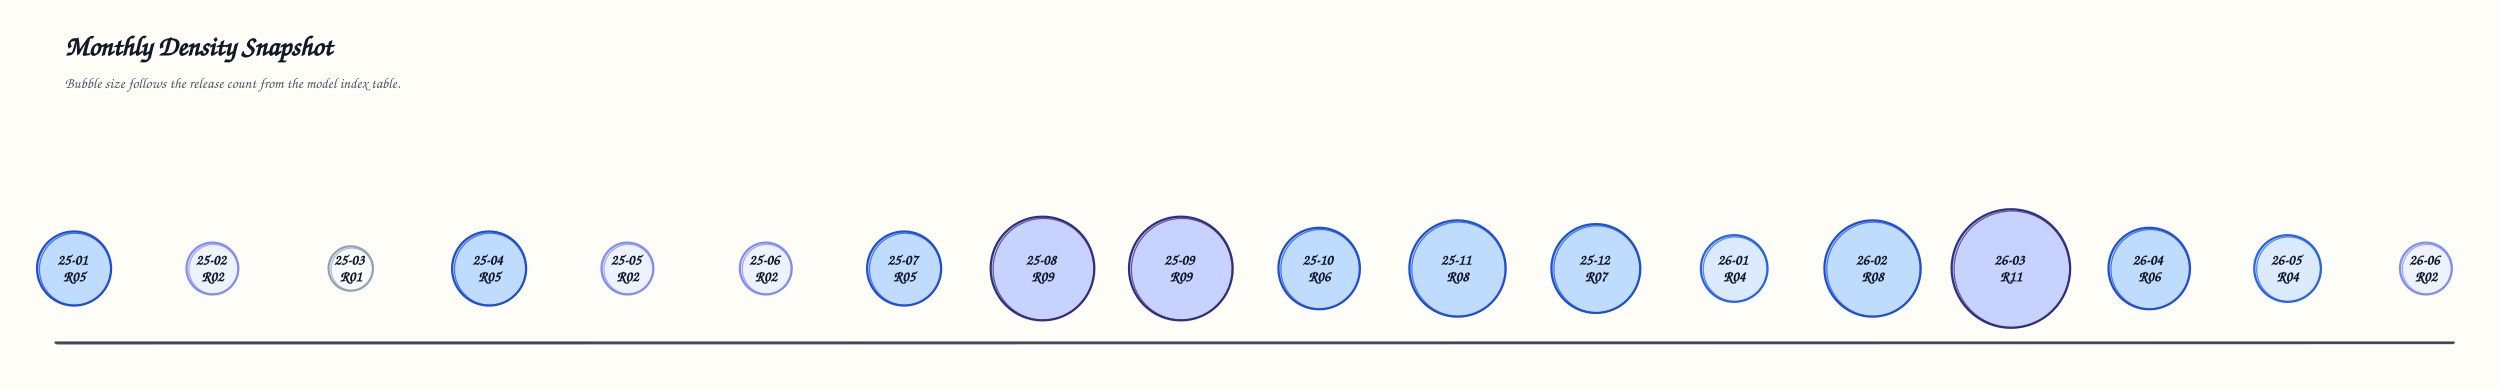
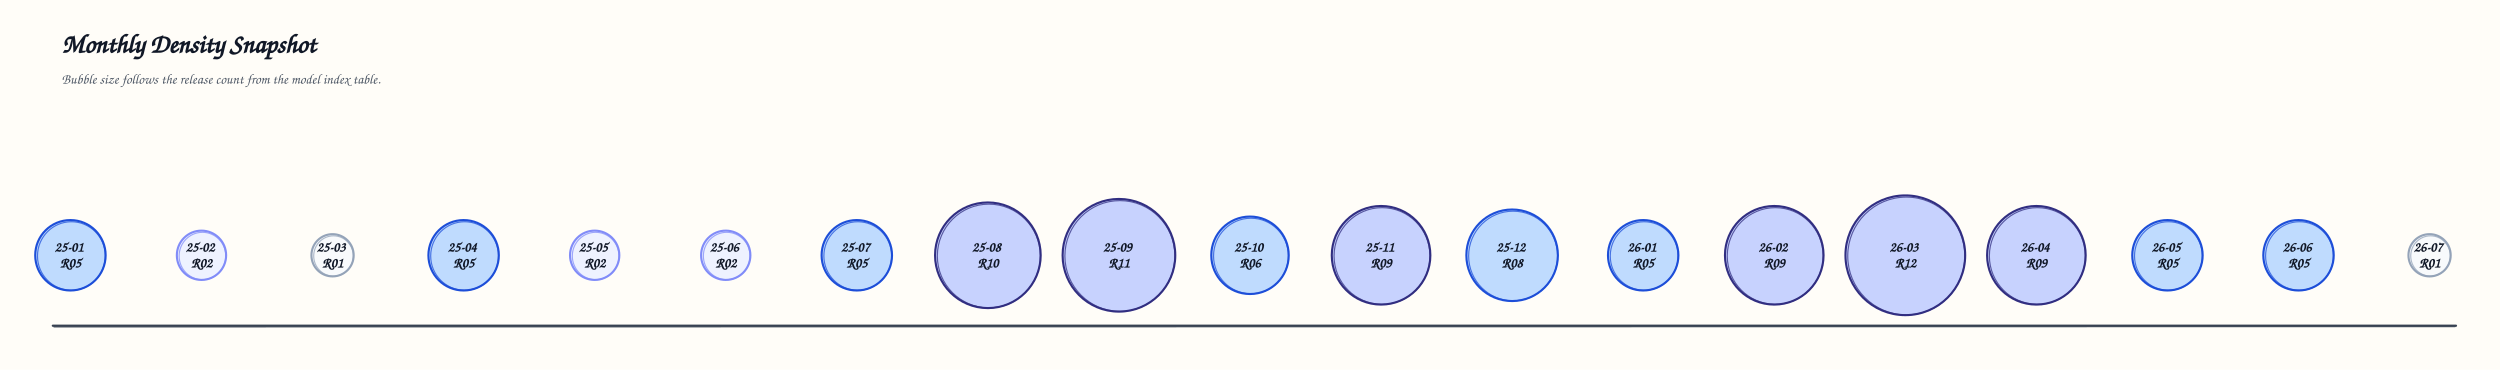
- <svg xmlns="http://www.w3.org/2000/svg" width="2700" height="420" viewBox="0 0 2700 420" role="img" aria-labelledby="title desc">
-   <rect width="2700" height="420" fill="#fffdf8" />
-   <line x1="60" y1="370" x2="2650" y2="370" stroke="#374151" stroke-width="2.5" stroke-linecap="round" />
-   <line x1="61.5" y1="371.2" x2="2648.8" y2="370.8" stroke="#374151" stroke-width="1.9" stroke-linecap="round" opacity="0.75" />
+ <svg xmlns="http://www.w3.org/2000/svg" width="2840" height="420" viewBox="0 0 2840 420" role="img" aria-labelledby="title desc">
+   <rect width="2840" height="420" fill="#fffdf8" />
+   <line x1="60" y1="370" x2="2790" y2="370" stroke="#374151" stroke-width="2.5" stroke-linecap="round" />
+   <line x1="61.5" y1="371.2" x2="2788.8" y2="370.8" stroke="#374151" stroke-width="1.9" stroke-linecap="round" opacity="0.75" />
  <text x="70" y="60" fill="#111827" font-size="30" font-weight="700" text-anchor="start" font-family="Virgil, Segoe Print, Comic Sans MS, cursive">
    <tspan x="70" dy="0">Monthly Density Snapshot</tspan>
  </text>
  <text x="70" y="95" fill="#4b5563" font-size="16" font-weight="500" text-anchor="start" font-family="Virgil, Segoe Print, Comic Sans MS, cursive">
    <tspan x="70" dy="0">Bubble size follows the release count from the model index table.</tspan>
  </text>
  <g data-month="2025-01" data-count="5">
    <ellipse cx="80" cy="290" rx="40" ry="40" fill="#bfdbfe" stroke="#1d4ed8" stroke-width="2.4" />
    <ellipse cx="81.1" cy="290.8" rx="38.5" ry="38.9" fill="none" stroke="#1d4ed8" stroke-width="1.3" opacity="0.75" />
    <text x="80" y="286" fill="#111827" font-size="16" font-weight="700" text-anchor="middle" font-family="Virgil, Segoe Print, Comic Sans MS, cursive">
      <tspan x="80" dy="0">25-01</tspan>
      <tspan x="80" dy="18">R05</tspan>
    </text>
  </g>
  <g data-month="2025-02" data-count="2">
-     <ellipse cx="229.412" cy="290" rx="28" ry="28" fill="#eef2ff" stroke="#818cf8" stroke-width="2.4" />
-     <ellipse cx="230.512" cy="290.8" rx="26.5" ry="26.9" fill="none" stroke="#818cf8" stroke-width="1.3" opacity="0.75" />
-     <text x="229.412" y="286" fill="#111827" font-size="16" font-weight="700" text-anchor="middle" font-family="Virgil, Segoe Print, Comic Sans MS, cursive">
-       <tspan x="229.412" dy="0">25-02</tspan>
-       <tspan x="229.412" dy="18">R02</tspan>
+     <ellipse cx="228.889" cy="290" rx="28" ry="28" fill="#eef2ff" stroke="#818cf8" stroke-width="2.4" />
+     <ellipse cx="229.989" cy="290.8" rx="26.5" ry="26.9" fill="none" stroke="#818cf8" stroke-width="1.3" opacity="0.75" />
+     <text x="228.889" y="286" fill="#111827" font-size="16" font-weight="700" text-anchor="middle" font-family="Virgil, Segoe Print, Comic Sans MS, cursive">
+       <tspan x="228.889" dy="0">25-02</tspan>
+       <tspan x="228.889" dy="18">R02</tspan>
    </text>
  </g>
  <g data-month="2025-03" data-count="1">
-     <ellipse cx="378.824" cy="290" rx="24" ry="24" fill="#f8fafc" stroke="#94a3b8" stroke-width="2.4" />
-     <ellipse cx="379.924" cy="290.8" rx="22.5" ry="22.9" fill="none" stroke="#94a3b8" stroke-width="1.3" opacity="0.75" />
-     <text x="378.824" y="286" fill="#111827" font-size="16" font-weight="700" text-anchor="middle" font-family="Virgil, Segoe Print, Comic Sans MS, cursive">
-       <tspan x="378.824" dy="0">25-03</tspan>
-       <tspan x="378.824" dy="18">R01</tspan>
+     <ellipse cx="377.778" cy="290" rx="24" ry="24" fill="#f8fafc" stroke="#94a3b8" stroke-width="2.4" />
+     <ellipse cx="378.878" cy="290.8" rx="22.5" ry="22.9" fill="none" stroke="#94a3b8" stroke-width="1.3" opacity="0.75" />
+     <text x="377.778" y="286" fill="#111827" font-size="16" font-weight="700" text-anchor="middle" font-family="Virgil, Segoe Print, Comic Sans MS, cursive">
+       <tspan x="377.778" dy="0">25-03</tspan>
+       <tspan x="377.778" dy="18">R01</tspan>
    </text>
  </g>
  <g data-month="2025-04" data-count="5">
-     <ellipse cx="528.235" cy="290" rx="40" ry="40" fill="#bfdbfe" stroke="#1d4ed8" stroke-width="2.4" />
-     <ellipse cx="529.335" cy="290.8" rx="38.5" ry="38.9" fill="none" stroke="#1d4ed8" stroke-width="1.3" opacity="0.75" />
-     <text x="528.235" y="286" fill="#111827" font-size="16" font-weight="700" text-anchor="middle" font-family="Virgil, Segoe Print, Comic Sans MS, cursive">
-       <tspan x="528.235" dy="0">25-04</tspan>
-       <tspan x="528.235" dy="18">R05</tspan>
+     <ellipse cx="526.667" cy="290" rx="40" ry="40" fill="#bfdbfe" stroke="#1d4ed8" stroke-width="2.4" />
+     <ellipse cx="527.767" cy="290.8" rx="38.5" ry="38.9" fill="none" stroke="#1d4ed8" stroke-width="1.3" opacity="0.75" />
+     <text x="526.667" y="286" fill="#111827" font-size="16" font-weight="700" text-anchor="middle" font-family="Virgil, Segoe Print, Comic Sans MS, cursive">
+       <tspan x="526.667" dy="0">25-04</tspan>
+       <tspan x="526.667" dy="18">R05</tspan>
    </text>
  </g>
  <g data-month="2025-05" data-count="2">
-     <ellipse cx="677.647" cy="290" rx="28" ry="28" fill="#eef2ff" stroke="#818cf8" stroke-width="2.4" />
-     <ellipse cx="678.747" cy="290.8" rx="26.5" ry="26.9" fill="none" stroke="#818cf8" stroke-width="1.3" opacity="0.75" />
-     <text x="677.647" y="286" fill="#111827" font-size="16" font-weight="700" text-anchor="middle" font-family="Virgil, Segoe Print, Comic Sans MS, cursive">
-       <tspan x="677.647" dy="0">25-05</tspan>
-       <tspan x="677.647" dy="18">R02</tspan>
+     <ellipse cx="675.556" cy="290" rx="28" ry="28" fill="#eef2ff" stroke="#818cf8" stroke-width="2.4" />
+     <ellipse cx="676.656" cy="290.8" rx="26.5" ry="26.9" fill="none" stroke="#818cf8" stroke-width="1.3" opacity="0.75" />
+     <text x="675.556" y="286" fill="#111827" font-size="16" font-weight="700" text-anchor="middle" font-family="Virgil, Segoe Print, Comic Sans MS, cursive">
+       <tspan x="675.556" dy="0">25-05</tspan>
+       <tspan x="675.556" dy="18">R02</tspan>
    </text>
  </g>
  <g data-month="2025-06" data-count="2">
-     <ellipse cx="827.059" cy="290" rx="28" ry="28" fill="#eef2ff" stroke="#818cf8" stroke-width="2.4" />
-     <ellipse cx="828.159" cy="290.8" rx="26.5" ry="26.9" fill="none" stroke="#818cf8" stroke-width="1.3" opacity="0.75" />
-     <text x="827.059" y="286" fill="#111827" font-size="16" font-weight="700" text-anchor="middle" font-family="Virgil, Segoe Print, Comic Sans MS, cursive">
-       <tspan x="827.059" dy="0">25-06</tspan>
-       <tspan x="827.059" dy="18">R02</tspan>
+     <ellipse cx="824.444" cy="290" rx="28" ry="28" fill="#eef2ff" stroke="#818cf8" stroke-width="2.4" />
+     <ellipse cx="825.544" cy="290.8" rx="26.5" ry="26.9" fill="none" stroke="#818cf8" stroke-width="1.3" opacity="0.75" />
+     <text x="824.444" y="286" fill="#111827" font-size="16" font-weight="700" text-anchor="middle" font-family="Virgil, Segoe Print, Comic Sans MS, cursive">
+       <tspan x="824.444" dy="0">25-06</tspan>
+       <tspan x="824.444" dy="18">R02</tspan>
    </text>
  </g>
  <g data-month="2025-07" data-count="5">
-     <ellipse cx="976.471" cy="290" rx="40" ry="40" fill="#bfdbfe" stroke="#1d4ed8" stroke-width="2.4" />
-     <ellipse cx="977.571" cy="290.8" rx="38.5" ry="38.9" fill="none" stroke="#1d4ed8" stroke-width="1.3" opacity="0.75" />
-     <text x="976.471" y="286" fill="#111827" font-size="16" font-weight="700" text-anchor="middle" font-family="Virgil, Segoe Print, Comic Sans MS, cursive">
-       <tspan x="976.471" dy="0">25-07</tspan>
-       <tspan x="976.471" dy="18">R05</tspan>
+     <ellipse cx="973.333" cy="290" rx="40" ry="40" fill="#bfdbfe" stroke="#1d4ed8" stroke-width="2.4" />
+     <ellipse cx="974.433" cy="290.8" rx="38.5" ry="38.9" fill="none" stroke="#1d4ed8" stroke-width="1.3" opacity="0.75" />
+     <text x="973.333" y="286" fill="#111827" font-size="16" font-weight="700" text-anchor="middle" font-family="Virgil, Segoe Print, Comic Sans MS, cursive">
+       <tspan x="973.333" dy="0">25-07</tspan>
+       <tspan x="973.333" dy="18">R05</tspan>
    </text>
  </g>
-   <g data-month="2025-08" data-count="9">
-     <ellipse cx="1125.882" cy="290" rx="56" ry="56" fill="#c7d2fe" stroke="#312e81" stroke-width="2.4" />
-     <ellipse cx="1126.982" cy="290.8" rx="54.5" ry="54.9" fill="none" stroke="#312e81" stroke-width="1.3" opacity="0.75" />
-     <text x="1125.882" y="286" fill="#111827" font-size="16" font-weight="700" text-anchor="middle" font-family="Virgil, Segoe Print, Comic Sans MS, cursive">
-       <tspan x="1125.882" dy="0">25-08</tspan>
-       <tspan x="1125.882" dy="18">R09</tspan>
+   <g data-month="2025-08" data-count="10">
+     <ellipse cx="1122.222" cy="290" rx="60" ry="60" fill="#c7d2fe" stroke="#312e81" stroke-width="2.4" />
+     <ellipse cx="1123.322" cy="290.8" rx="58.5" ry="58.9" fill="none" stroke="#312e81" stroke-width="1.3" opacity="0.75" />
+     <text x="1122.222" y="286" fill="#111827" font-size="16" font-weight="700" text-anchor="middle" font-family="Virgil, Segoe Print, Comic Sans MS, cursive">
+       <tspan x="1122.222" dy="0">25-08</tspan>
+       <tspan x="1122.222" dy="18">R10</tspan>
    </text>
  </g>
-   <g data-month="2025-09" data-count="9">
-     <ellipse cx="1275.294" cy="290" rx="56" ry="56" fill="#c7d2fe" stroke="#312e81" stroke-width="2.4" />
-     <ellipse cx="1276.394" cy="290.8" rx="54.5" ry="54.9" fill="none" stroke="#312e81" stroke-width="1.3" opacity="0.75" />
-     <text x="1275.294" y="286" fill="#111827" font-size="16" font-weight="700" text-anchor="middle" font-family="Virgil, Segoe Print, Comic Sans MS, cursive">
-       <tspan x="1275.294" dy="0">25-09</tspan>
-       <tspan x="1275.294" dy="18">R09</tspan>
+   <g data-month="2025-09" data-count="11">
+     <ellipse cx="1271.111" cy="290" rx="64" ry="64" fill="#c7d2fe" stroke="#312e81" stroke-width="2.4" />
+     <ellipse cx="1272.211" cy="290.8" rx="62.5" ry="62.9" fill="none" stroke="#312e81" stroke-width="1.3" opacity="0.75" />
+     <text x="1271.111" y="286" fill="#111827" font-size="16" font-weight="700" text-anchor="middle" font-family="Virgil, Segoe Print, Comic Sans MS, cursive">
+       <tspan x="1271.111" dy="0">25-09</tspan>
+       <tspan x="1271.111" dy="18">R11</tspan>
    </text>
  </g>
  <g data-month="2025-10" data-count="6">
-     <ellipse cx="1424.706" cy="290" rx="44" ry="44" fill="#bfdbfe" stroke="#1d4ed8" stroke-width="2.4" />
-     <ellipse cx="1425.806" cy="290.8" rx="42.5" ry="42.9" fill="none" stroke="#1d4ed8" stroke-width="1.3" opacity="0.75" />
-     <text x="1424.706" y="286" fill="#111827" font-size="16" font-weight="700" text-anchor="middle" font-family="Virgil, Segoe Print, Comic Sans MS, cursive">
-       <tspan x="1424.706" dy="0">25-10</tspan>
-       <tspan x="1424.706" dy="18">R06</tspan>
+     <ellipse cx="1420" cy="290" rx="44" ry="44" fill="#bfdbfe" stroke="#1d4ed8" stroke-width="2.4" />
+     <ellipse cx="1421.1" cy="290.8" rx="42.5" ry="42.9" fill="none" stroke="#1d4ed8" stroke-width="1.3" opacity="0.75" />
+     <text x="1420" y="286" fill="#111827" font-size="16" font-weight="700" text-anchor="middle" font-family="Virgil, Segoe Print, Comic Sans MS, cursive">
+       <tspan x="1420" dy="0">25-10</tspan>
+       <tspan x="1420" dy="18">R06</tspan>
    </text>
  </g>
-   <g data-month="2025-11" data-count="8">
-     <ellipse cx="1574.118" cy="290" rx="52" ry="52" fill="#bfdbfe" stroke="#1d4ed8" stroke-width="2.4" />
-     <ellipse cx="1575.218" cy="290.8" rx="50.5" ry="50.9" fill="none" stroke="#1d4ed8" stroke-width="1.3" opacity="0.75" />
-     <text x="1574.118" y="286" fill="#111827" font-size="16" font-weight="700" text-anchor="middle" font-family="Virgil, Segoe Print, Comic Sans MS, cursive">
-       <tspan x="1574.118" dy="0">25-11</tspan>
-       <tspan x="1574.118" dy="18">R08</tspan>
+   <g data-month="2025-11" data-count="9">
+     <ellipse cx="1568.889" cy="290" rx="56" ry="56" fill="#c7d2fe" stroke="#312e81" stroke-width="2.4" />
+     <ellipse cx="1569.989" cy="290.8" rx="54.5" ry="54.9" fill="none" stroke="#312e81" stroke-width="1.3" opacity="0.75" />
+     <text x="1568.889" y="286" fill="#111827" font-size="16" font-weight="700" text-anchor="middle" font-family="Virgil, Segoe Print, Comic Sans MS, cursive">
+       <tspan x="1568.889" dy="0">25-11</tspan>
+       <tspan x="1568.889" dy="18">R09</tspan>
    </text>
  </g>
-   <g data-month="2025-12" data-count="7">
-     <ellipse cx="1723.529" cy="290" rx="48" ry="48" fill="#bfdbfe" stroke="#1d4ed8" stroke-width="2.4" />
-     <ellipse cx="1724.629" cy="290.8" rx="46.5" ry="46.9" fill="none" stroke="#1d4ed8" stroke-width="1.3" opacity="0.75" />
-     <text x="1723.529" y="286" fill="#111827" font-size="16" font-weight="700" text-anchor="middle" font-family="Virgil, Segoe Print, Comic Sans MS, cursive">
-       <tspan x="1723.529" dy="0">25-12</tspan>
-       <tspan x="1723.529" dy="18">R07</tspan>
+   <g data-month="2025-12" data-count="8">
+     <ellipse cx="1717.778" cy="290" rx="52" ry="52" fill="#bfdbfe" stroke="#1d4ed8" stroke-width="2.4" />
+     <ellipse cx="1718.878" cy="290.8" rx="50.5" ry="50.9" fill="none" stroke="#1d4ed8" stroke-width="1.3" opacity="0.75" />
+     <text x="1717.778" y="286" fill="#111827" font-size="16" font-weight="700" text-anchor="middle" font-family="Virgil, Segoe Print, Comic Sans MS, cursive">
+       <tspan x="1717.778" dy="0">25-12</tspan>
+       <tspan x="1717.778" dy="18">R08</tspan>
    </text>
  </g>
-   <g data-month="2026-01" data-count="4">
-     <ellipse cx="1872.941" cy="290" rx="36" ry="36" fill="#dbeafe" stroke="#2563eb" stroke-width="2.4" />
-     <ellipse cx="1874.041" cy="290.8" rx="34.5" ry="34.9" fill="none" stroke="#2563eb" stroke-width="1.3" opacity="0.75" />
-     <text x="1872.941" y="286" fill="#111827" font-size="16" font-weight="700" text-anchor="middle" font-family="Virgil, Segoe Print, Comic Sans MS, cursive">
-       <tspan x="1872.941" dy="0">26-01</tspan>
-       <tspan x="1872.941" dy="18">R04</tspan>
+   <g data-month="2026-01" data-count="5">
+     <ellipse cx="1866.667" cy="290" rx="40" ry="40" fill="#bfdbfe" stroke="#1d4ed8" stroke-width="2.4" />
+     <ellipse cx="1867.767" cy="290.8" rx="38.5" ry="38.9" fill="none" stroke="#1d4ed8" stroke-width="1.3" opacity="0.75" />
+     <text x="1866.667" y="286" fill="#111827" font-size="16" font-weight="700" text-anchor="middle" font-family="Virgil, Segoe Print, Comic Sans MS, cursive">
+       <tspan x="1866.667" dy="0">26-01</tspan>
+       <tspan x="1866.667" dy="18">R05</tspan>
    </text>
  </g>
-   <g data-month="2026-02" data-count="8">
-     <ellipse cx="2022.353" cy="290" rx="52" ry="52" fill="#bfdbfe" stroke="#1d4ed8" stroke-width="2.4" />
-     <ellipse cx="2023.453" cy="290.8" rx="50.5" ry="50.9" fill="none" stroke="#1d4ed8" stroke-width="1.3" opacity="0.75" />
-     <text x="2022.353" y="286" fill="#111827" font-size="16" font-weight="700" text-anchor="middle" font-family="Virgil, Segoe Print, Comic Sans MS, cursive">
-       <tspan x="2022.353" dy="0">26-02</tspan>
-       <tspan x="2022.353" dy="18">R08</tspan>
+   <g data-month="2026-02" data-count="9">
+     <ellipse cx="2015.556" cy="290" rx="56" ry="56" fill="#c7d2fe" stroke="#312e81" stroke-width="2.4" />
+     <ellipse cx="2016.656" cy="290.8" rx="54.5" ry="54.9" fill="none" stroke="#312e81" stroke-width="1.3" opacity="0.75" />
+     <text x="2015.556" y="286" fill="#111827" font-size="16" font-weight="700" text-anchor="middle" font-family="Virgil, Segoe Print, Comic Sans MS, cursive">
+       <tspan x="2015.556" dy="0">26-02</tspan>
+       <tspan x="2015.556" dy="18">R09</tspan>
    </text>
  </g>
-   <g data-month="2026-03" data-count="11">
-     <ellipse cx="2171.765" cy="290" rx="64" ry="64" fill="#c7d2fe" stroke="#312e81" stroke-width="2.4" />
-     <ellipse cx="2172.865" cy="290.8" rx="62.5" ry="62.9" fill="none" stroke="#312e81" stroke-width="1.3" opacity="0.75" />
-     <text x="2171.765" y="286" fill="#111827" font-size="16" font-weight="700" text-anchor="middle" font-family="Virgil, Segoe Print, Comic Sans MS, cursive">
-       <tspan x="2171.765" dy="0">26-03</tspan>
-       <tspan x="2171.765" dy="18">R11</tspan>
+   <g data-month="2026-03" data-count="12">
+     <ellipse cx="2164.444" cy="290" rx="68" ry="68" fill="#c7d2fe" stroke="#312e81" stroke-width="2.4" />
+     <ellipse cx="2165.544" cy="290.8" rx="66.5" ry="66.9" fill="none" stroke="#312e81" stroke-width="1.3" opacity="0.75" />
+     <text x="2164.444" y="286" fill="#111827" font-size="16" font-weight="700" text-anchor="middle" font-family="Virgil, Segoe Print, Comic Sans MS, cursive">
+       <tspan x="2164.444" dy="0">26-03</tspan>
+       <tspan x="2164.444" dy="18">R12</tspan>
    </text>
  </g>
-   <g data-month="2026-04" data-count="6">
-     <ellipse cx="2321.176" cy="290" rx="44" ry="44" fill="#bfdbfe" stroke="#1d4ed8" stroke-width="2.4" />
-     <ellipse cx="2322.276" cy="290.8" rx="42.5" ry="42.9" fill="none" stroke="#1d4ed8" stroke-width="1.3" opacity="0.75" />
-     <text x="2321.176" y="286" fill="#111827" font-size="16" font-weight="700" text-anchor="middle" font-family="Virgil, Segoe Print, Comic Sans MS, cursive">
-       <tspan x="2321.176" dy="0">26-04</tspan>
-       <tspan x="2321.176" dy="18">R06</tspan>
+   <g data-month="2026-04" data-count="9">
+     <ellipse cx="2313.333" cy="290" rx="56" ry="56" fill="#c7d2fe" stroke="#312e81" stroke-width="2.4" />
+     <ellipse cx="2314.433" cy="290.8" rx="54.5" ry="54.9" fill="none" stroke="#312e81" stroke-width="1.3" opacity="0.75" />
+     <text x="2313.333" y="286" fill="#111827" font-size="16" font-weight="700" text-anchor="middle" font-family="Virgil, Segoe Print, Comic Sans MS, cursive">
+       <tspan x="2313.333" dy="0">26-04</tspan>
+       <tspan x="2313.333" dy="18">R09</tspan>
    </text>
  </g>
-   <g data-month="2026-05" data-count="4">
-     <ellipse cx="2470.588" cy="290" rx="36" ry="36" fill="#dbeafe" stroke="#2563eb" stroke-width="2.4" />
-     <ellipse cx="2471.688" cy="290.8" rx="34.5" ry="34.9" fill="none" stroke="#2563eb" stroke-width="1.3" opacity="0.75" />
-     <text x="2470.588" y="286" fill="#111827" font-size="16" font-weight="700" text-anchor="middle" font-family="Virgil, Segoe Print, Comic Sans MS, cursive">
-       <tspan x="2470.588" dy="0">26-05</tspan>
-       <tspan x="2470.588" dy="18">R04</tspan>
+   <g data-month="2026-05" data-count="5">
+     <ellipse cx="2462.222" cy="290" rx="40" ry="40" fill="#bfdbfe" stroke="#1d4ed8" stroke-width="2.4" />
+     <ellipse cx="2463.322" cy="290.8" rx="38.5" ry="38.9" fill="none" stroke="#1d4ed8" stroke-width="1.3" opacity="0.75" />
+     <text x="2462.222" y="286" fill="#111827" font-size="16" font-weight="700" text-anchor="middle" font-family="Virgil, Segoe Print, Comic Sans MS, cursive">
+       <tspan x="2462.222" dy="0">26-05</tspan>
+       <tspan x="2462.222" dy="18">R05</tspan>
    </text>
  </g>
-   <g data-month="2026-06" data-count="2">
-     <ellipse cx="2620" cy="290" rx="28" ry="28" fill="#eef2ff" stroke="#818cf8" stroke-width="2.4" />
-     <ellipse cx="2621.1" cy="290.8" rx="26.5" ry="26.9" fill="none" stroke="#818cf8" stroke-width="1.3" opacity="0.75" />
-     <text x="2620" y="286" fill="#111827" font-size="16" font-weight="700" text-anchor="middle" font-family="Virgil, Segoe Print, Comic Sans MS, cursive">
-       <tspan x="2620" dy="0">26-06</tspan>
-       <tspan x="2620" dy="18">R02</tspan>
+   <g data-month="2026-06" data-count="5">
+     <ellipse cx="2611.111" cy="290" rx="40" ry="40" fill="#bfdbfe" stroke="#1d4ed8" stroke-width="2.4" />
+     <ellipse cx="2612.211" cy="290.8" rx="38.5" ry="38.9" fill="none" stroke="#1d4ed8" stroke-width="1.3" opacity="0.75" />
+     <text x="2611.111" y="286" fill="#111827" font-size="16" font-weight="700" text-anchor="middle" font-family="Virgil, Segoe Print, Comic Sans MS, cursive">
+       <tspan x="2611.111" dy="0">26-06</tspan>
+       <tspan x="2611.111" dy="18">R05</tspan>
+     </text>
+   </g>
+   <g data-month="2026-07" data-count="1">
+     <ellipse cx="2760" cy="290" rx="24" ry="24" fill="#f8fafc" stroke="#94a3b8" stroke-width="2.4" />
+     <ellipse cx="2761.1" cy="290.8" rx="22.5" ry="22.9" fill="none" stroke="#94a3b8" stroke-width="1.3" opacity="0.75" />
+     <text x="2760" y="286" fill="#111827" font-size="16" font-weight="700" text-anchor="middle" font-family="Virgil, Segoe Print, Comic Sans MS, cursive">
+       <tspan x="2760" dy="0">26-07</tspan>
+       <tspan x="2760" dy="18">R01</tspan>
    </text>
  </g>
</svg>
